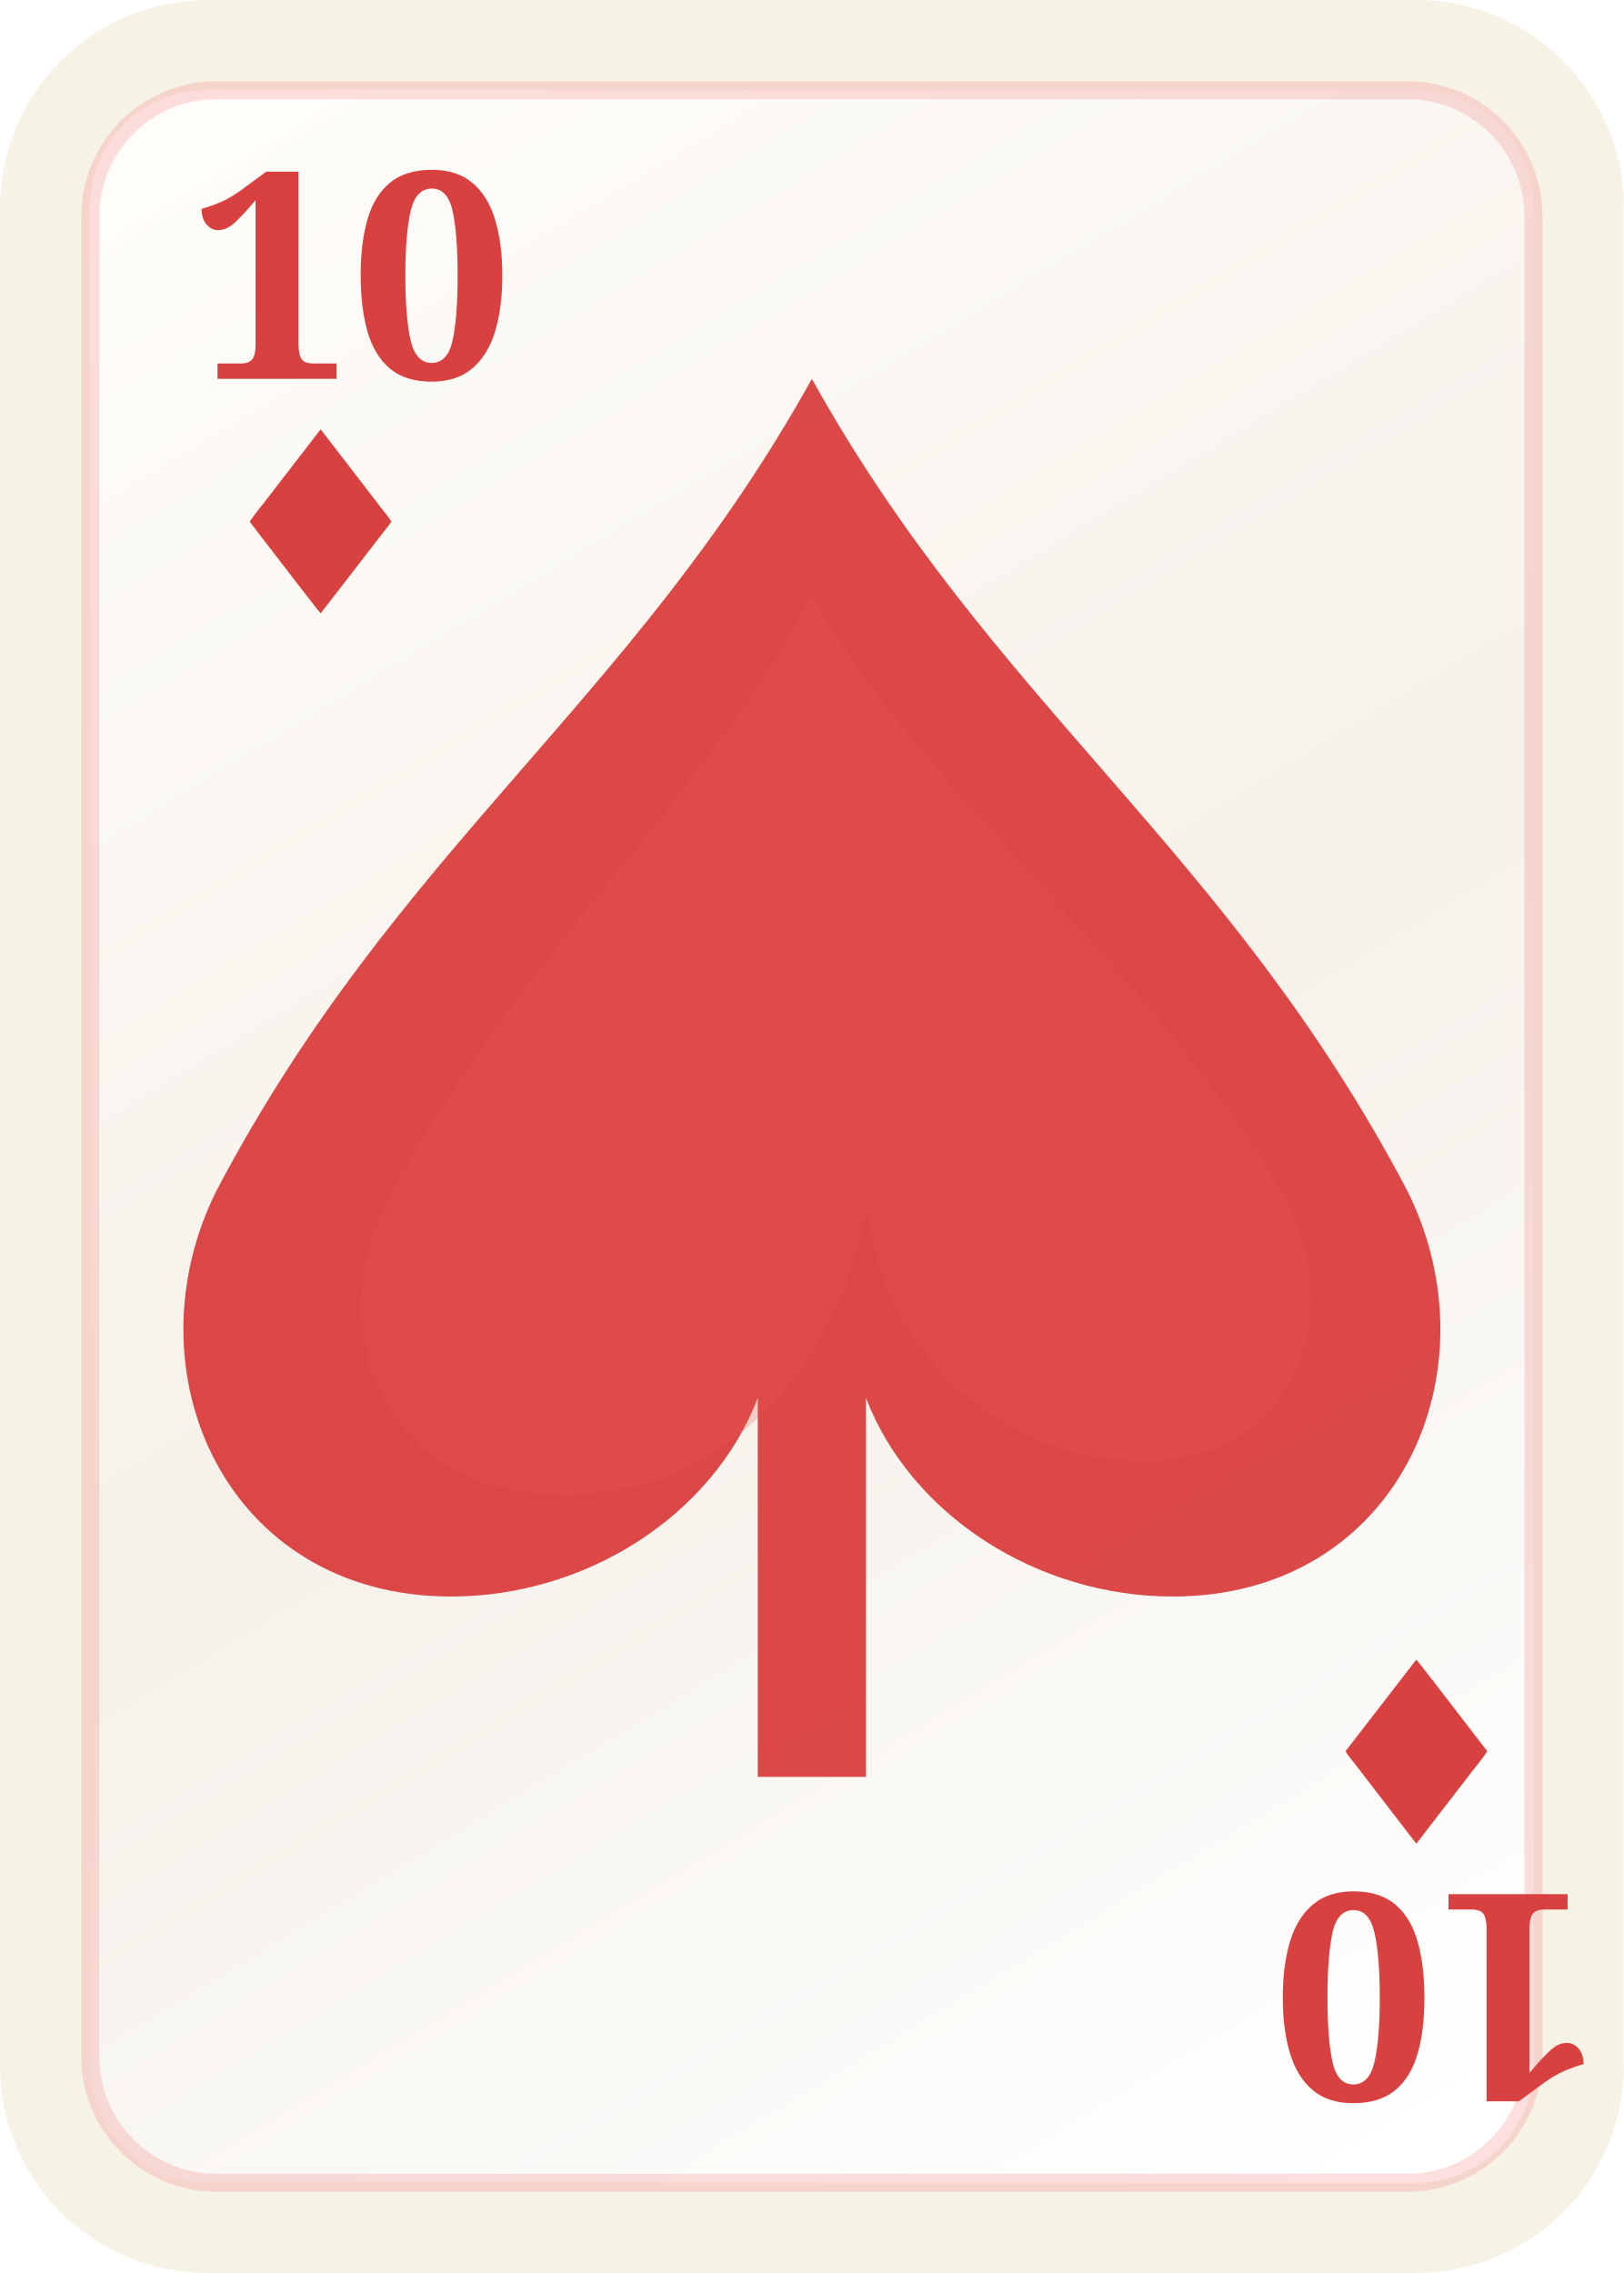
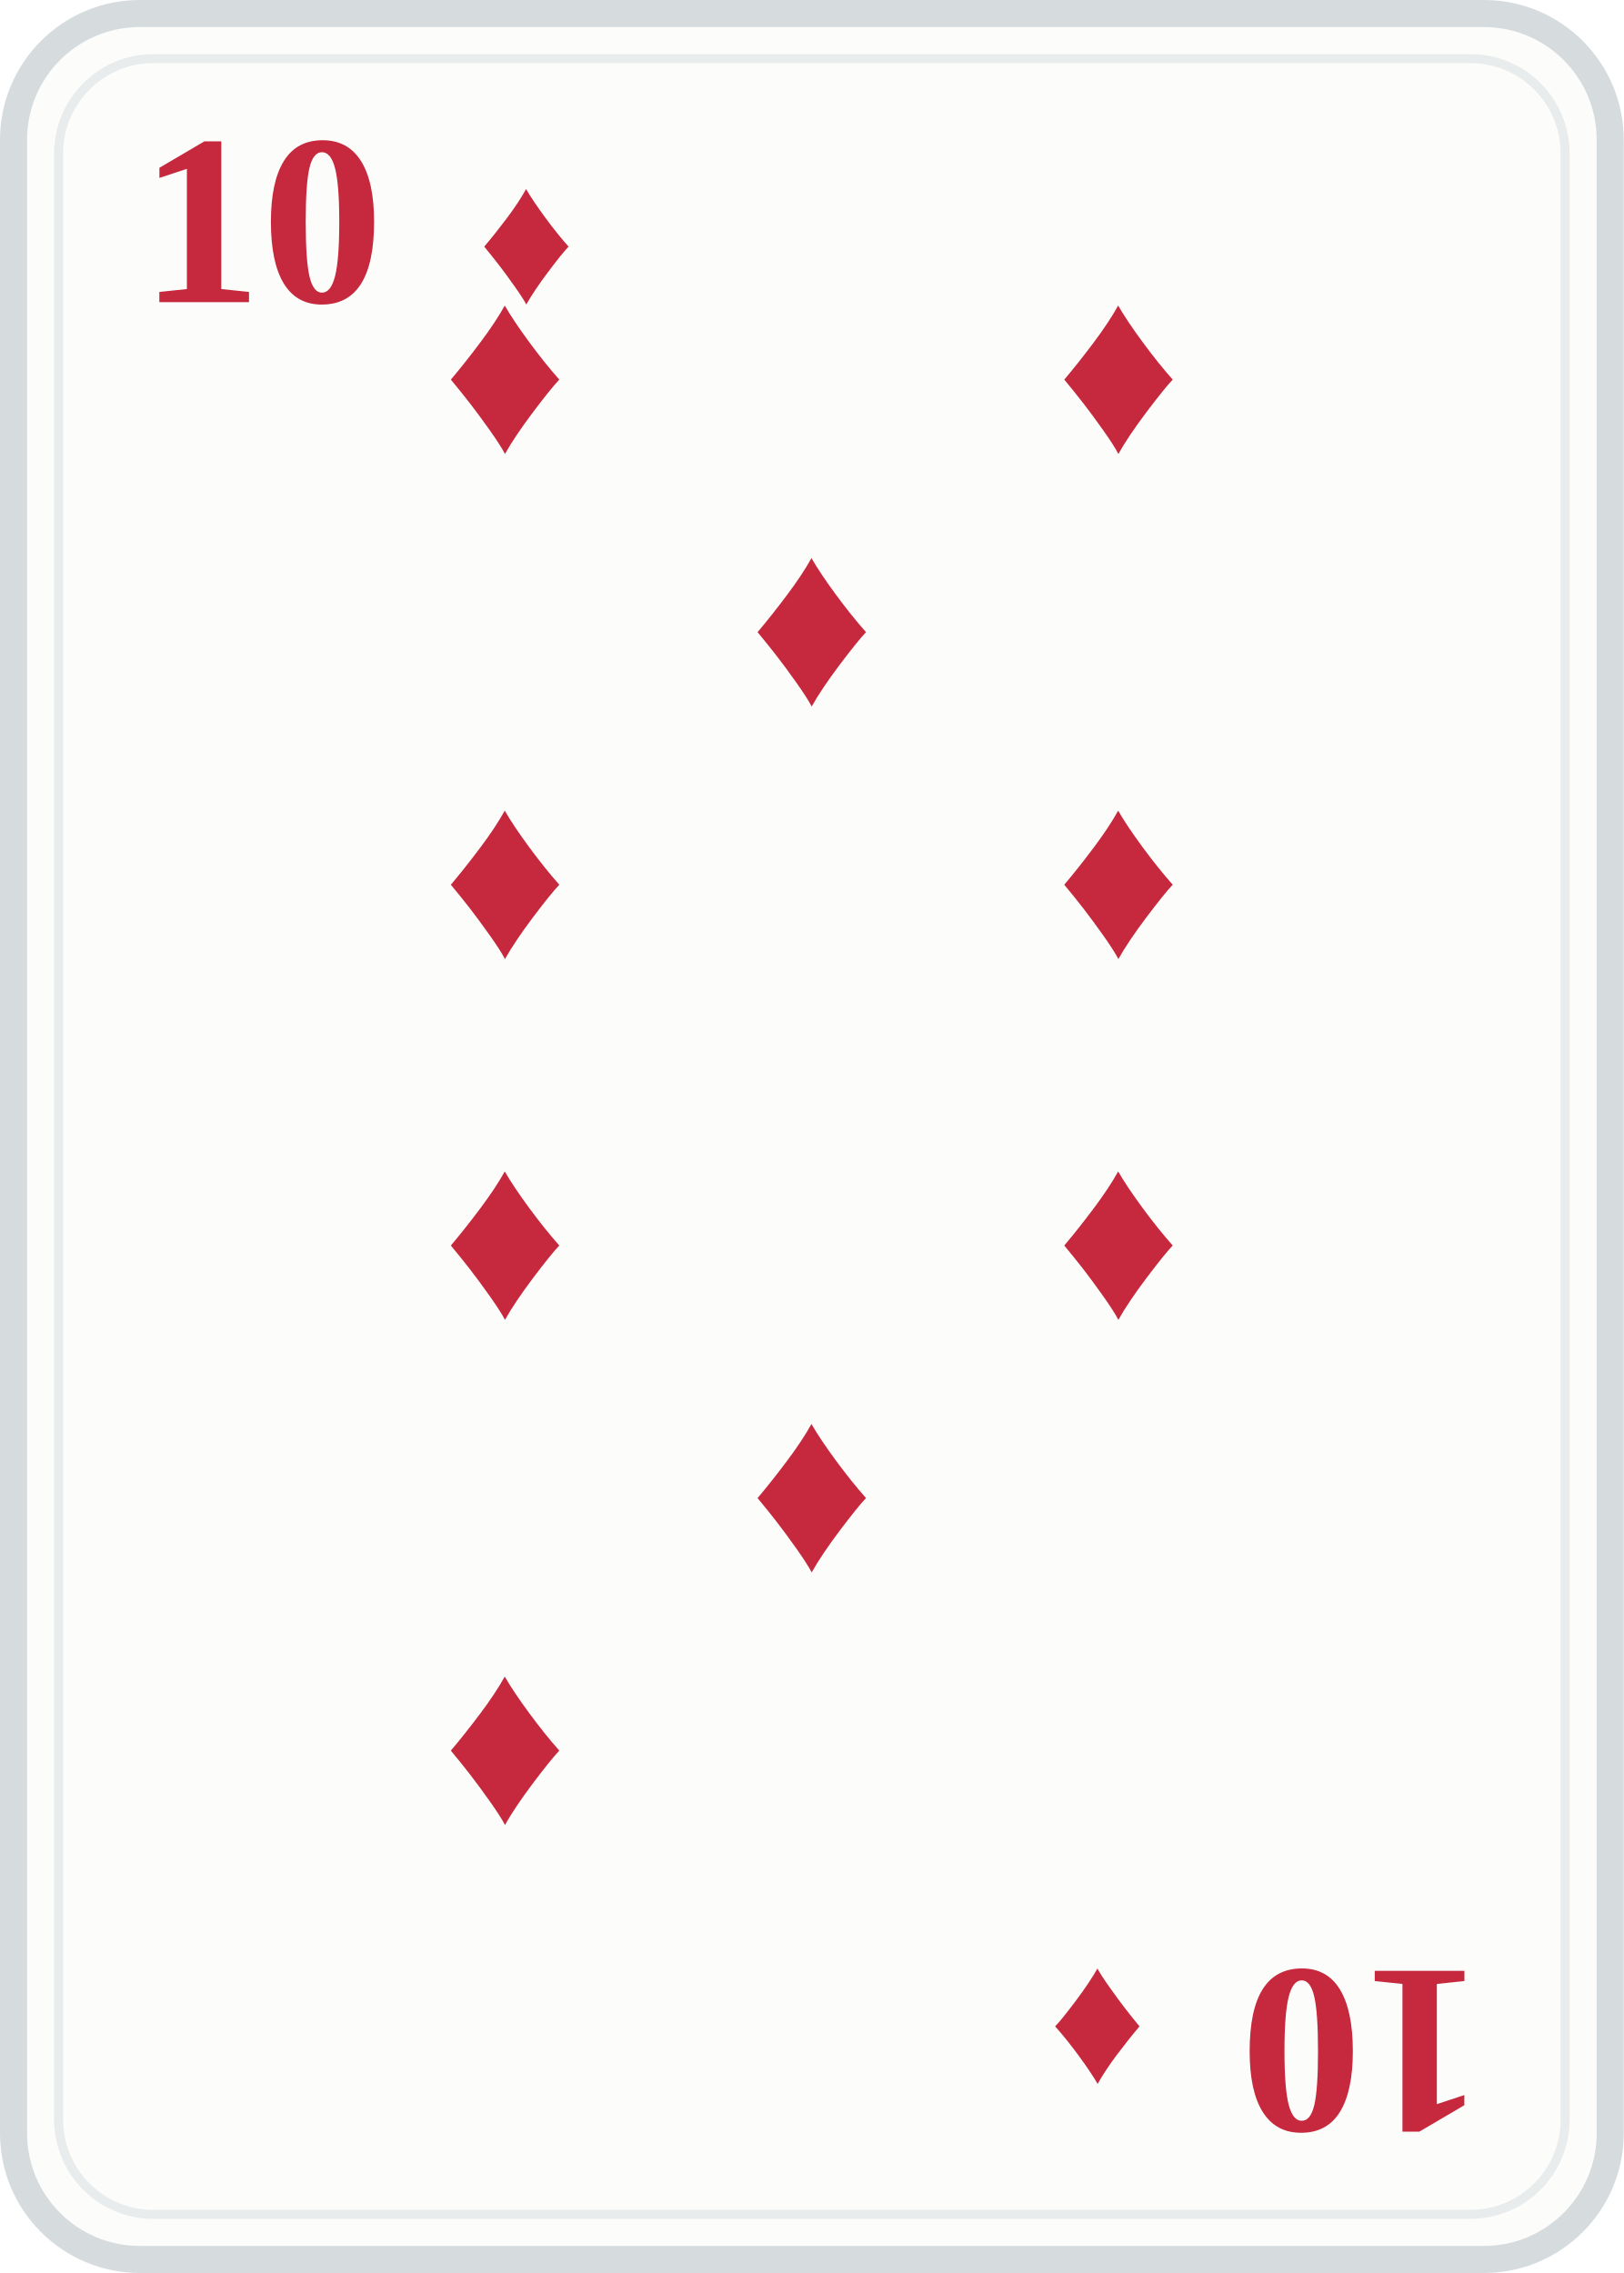
- <svg xmlns="http://www.w3.org/2000/svg" width="180" height="252" viewBox="0 0 180 252" fill="none">
-   <rect x="5" y="5" width="170" height="242" rx="18" fill="url(#paper)" stroke="#f7f2e6" stroke-width="10" />
-   <rect x="10" y="10" width="160" height="232" rx="14" stroke="#f05252" stroke-opacity="0.18" stroke-width="2" />
-   <path d="M24 132C44 94 70 78 90 42C110 78 136 94 156 132C166 152 155 177 130 177C115 177 101 168 96 155V197H84V155C79 168 65 177 50 177C25 177 14 152 24 132Z" fill="#d94141" fill-opacity="0.96" />
-   <path d="M90 66C103 89 126 105 142 132C150 146 143 162 127 162C111 162 98 150 96 134C92 156 75 169 56 165C42 162 36 147 43 133C58 105 78 89 90 66Z" fill="#f05252" fill-opacity="0.24" />
-   <text x="21" y="42" fill="#d94141" font-family="Georgia, serif" font-size="32" font-weight="800">10</text>
-   <text x="23" y="68" fill="#d94141" font-family="Georgia, serif" font-size="28" font-weight="800">♦</text>
-   <text x="159" y="210" fill="#d94141" font-family="Georgia, serif" font-size="32" font-weight="800" text-anchor="middle" transform="rotate(180 159 210)">10</text>
-   <text x="157" y="184" fill="#d94141" font-family="Georgia, serif" font-size="28" font-weight="800" text-anchor="middle" transform="rotate(180 157 184)">♦</text>
-   <defs>
-     <linearGradient id="paper" x1="22" y1="14" x2="158" y2="238" gradientUnits="userSpaceOnUse">
-       <stop stop-color="#fffdfa" />
-       <stop offset="0.52" stop-color="#f5f1ea" />
-       <stop offset="1" stop-color="#ffffff" />
-     </linearGradient>
-   </defs>
+ <svg xmlns="http://www.w3.org/2000/svg" width="360" height="504" viewBox="0 0 360 504" fill="none">
+   <rect x="3" y="3" width="354" height="498" rx="28" fill="#FCFCFB" stroke="#D6DBDE" stroke-width="6" />
+   <rect x="13" y="13" width="334" height="478" rx="21" stroke="#E9ECEC" stroke-width="2" />
+   <g fill="#c6283d" font-family="Georgia, 'Times New Roman', serif">
+     <text x="31" y="67" font-size="54" font-weight="700">10</text>
+     <text x="106" y="67" font-size="42" font-weight="700">♦</text>
+     <text x="112" y="100" text-anchor="middle" class="pip">♦</text>
+     <text x="248" y="100" text-anchor="middle" class="pip">♦</text>
+     <text x="180" y="156" text-anchor="middle" class="pip">♦</text>
+     <text x="112" y="212" text-anchor="middle" class="pip">♦</text>
+     <text x="248" y="212" text-anchor="middle" class="pip">♦</text>
+     <text x="112" y="292" text-anchor="middle" class="pip">♦</text>
+     <text x="248" y="292" text-anchor="middle" class="pip">♦</text>
+     <text x="180" y="348" text-anchor="middle" class="pip">♦</text>
+     <text x="112" y="404" text-anchor="middle" class="pip">♦</text>
+   </g>
+   <g transform="rotate(180 180 252)" fill="#c6283d" font-family="Georgia, 'Times New Roman', serif">
+     <text x="31" y="67" font-size="54" font-weight="700">10</text>
+     <text x="106" y="67" font-size="42" font-weight="700">♦</text>
+   </g>
+   <style>.pip{font-size:54px;font-weight:700}.face-suit{font-size:142px;font-weight:700}</style>
</svg>
